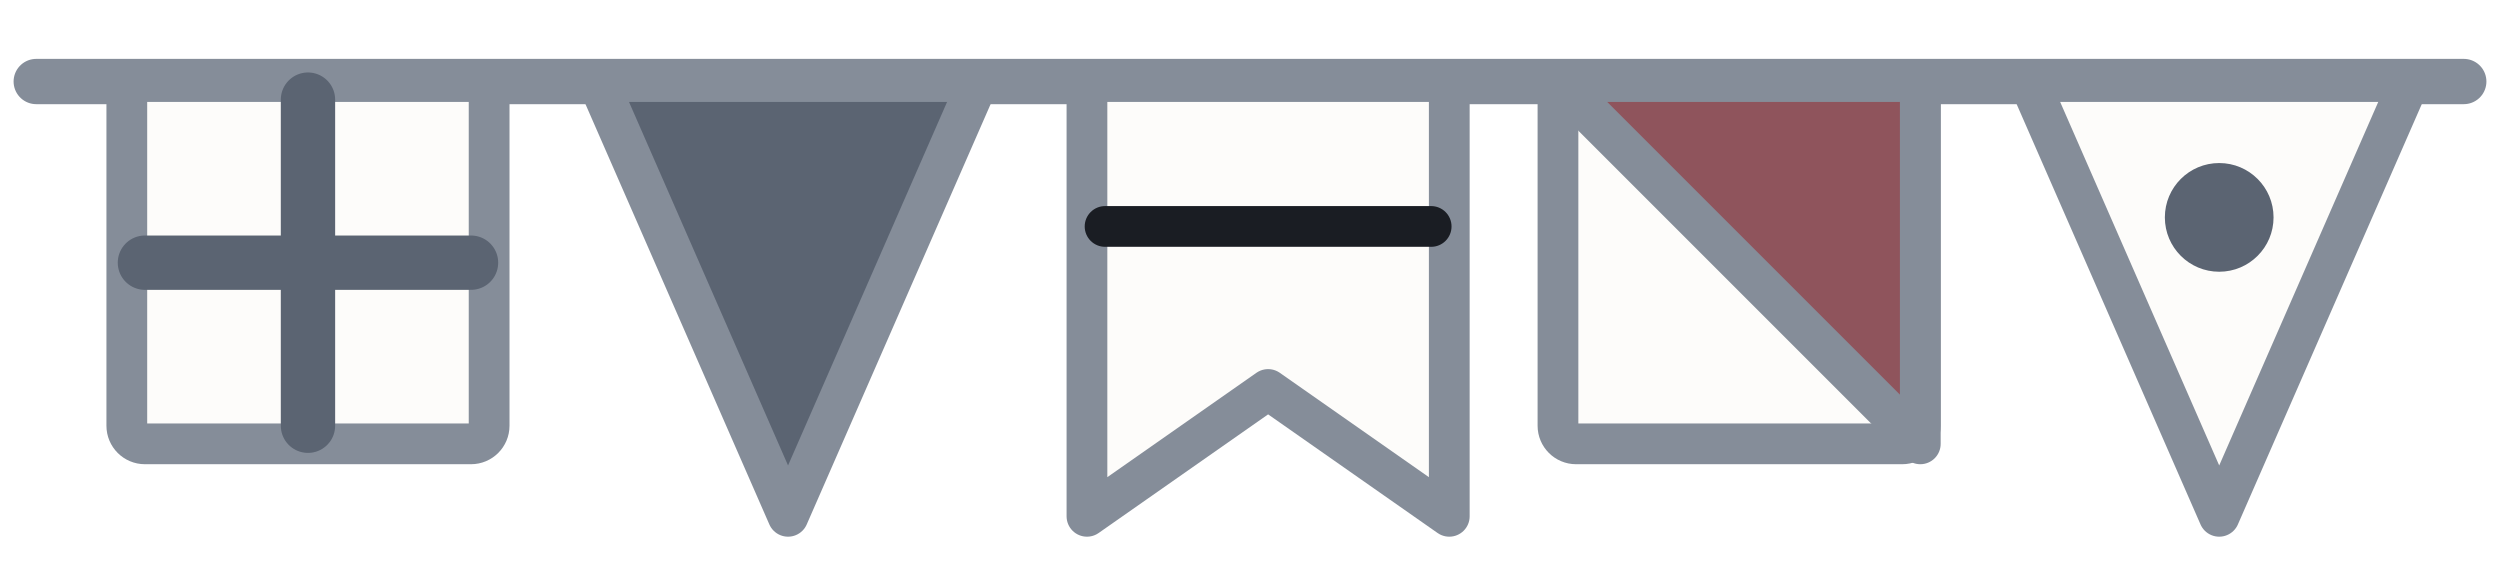
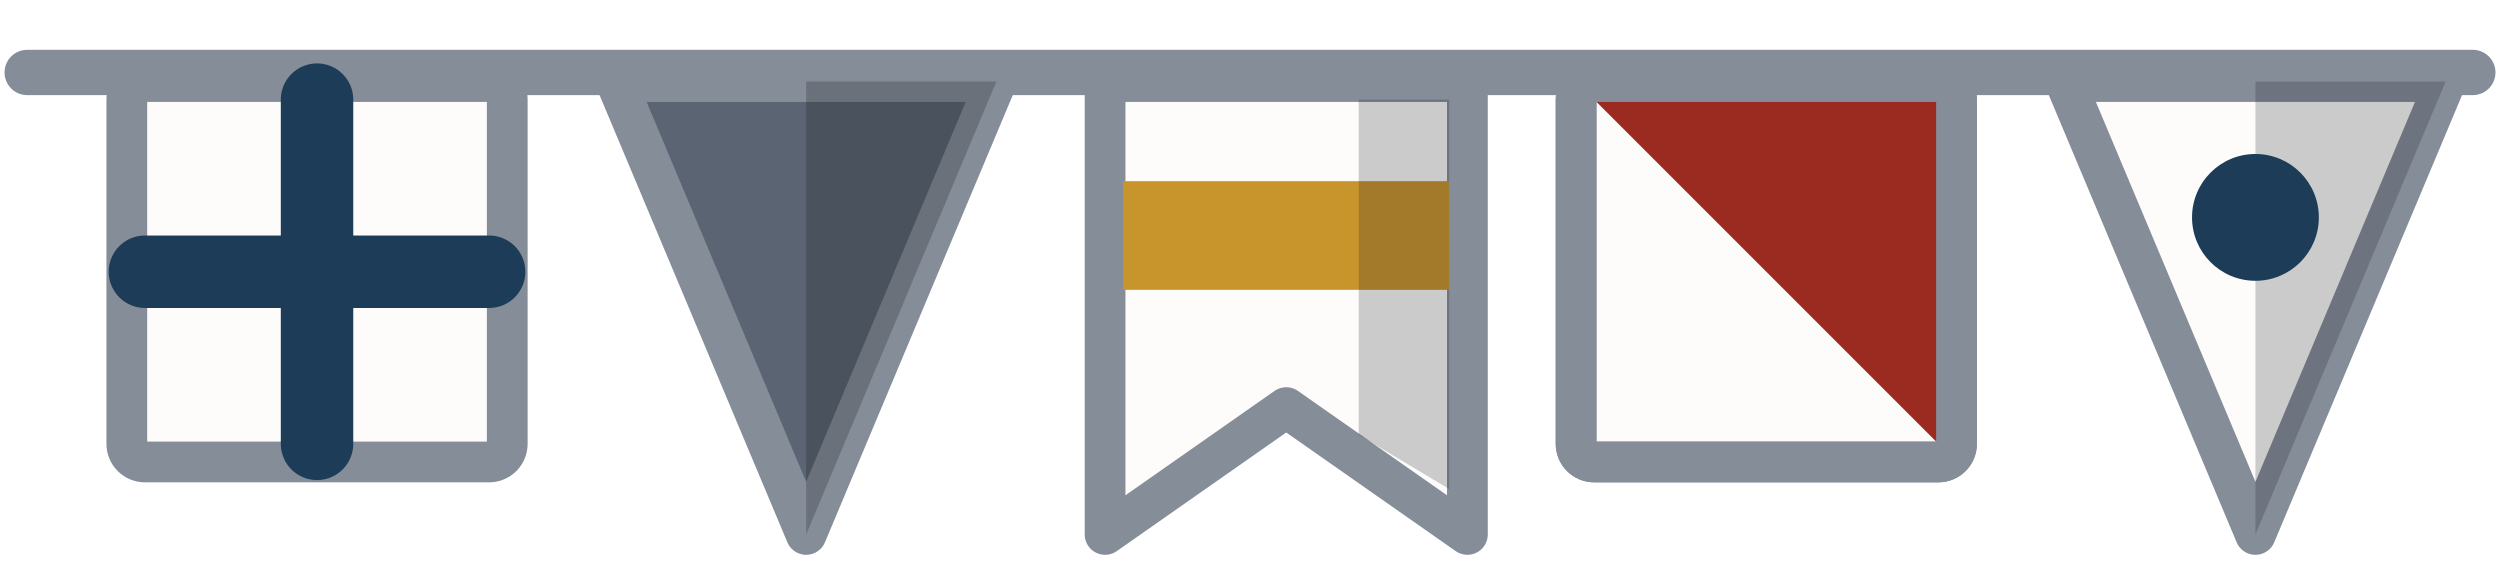
<svg xmlns="http://www.w3.org/2000/svg" viewBox="0 0 276 64" stroke-linecap="round" stroke-linejoin="round">
-   <path d="M4 9H272" fill="none" stroke="#858d99" stroke-width="5" />
-   <rect x="14" y="9" width="40" height="40" rx="2" fill="#fdfcfa" stroke="#858d99" stroke-width="4.5" />
-   <path d="M34 11V47M16 29H52" fill="none" stroke="#5b6472" stroke-width="6" />
-   <path d="M66 9H108L87 57Z" fill="#5b6472" stroke="#858d99" stroke-width="4.5" />
-   <path d="M120 9H160V57L140 43L120 57Z" fill="#fdfcfa" stroke="#858d99" stroke-width="4.5" />
-   <path d="M122 25H158" fill="none" stroke="#1a1d23" stroke-width="4.5" />
-   <rect x="172" y="9" width="40" height="40" rx="2" fill="#fdfcfa" stroke="#858d99" stroke-width="4.5" />
-   <path d="M172 9H212V49Z" fill="#8f545c" stroke="#858d99" stroke-width="4.5" />
-   <path d="M224 9H266L245 57Z" fill="#fdfcfa" stroke="#858d99" stroke-width="4.5" />
-   <circle cx="245" cy="24" r="6" fill="#5b6472" stroke="none" />
+   <path d="M3 8H273" fill="none" stroke="#858d99" stroke-width="5" />
+   <rect x="14" y="9" width="42" height="42" rx="2" fill="#fdfcfa" stroke="#858d99" stroke-width="4.5" />
+   <path d="M35 11V49M16 30H54" fill="none" stroke="#1d3c58" stroke-width="8" />
+   <path d="M68 9H110L89 59Z" fill="#5b6472" stroke="#858d99" stroke-width="4.5" />
+   <path d="M89 9H110L89 59Z" fill="#1a1d23" stroke="none" opacity="0.26" />
+   <path d="M122 9H162V59L142 45L122 59Z" fill="#fdfcfa" stroke="#858d99" stroke-width="4.5" />
+   <rect x="124" y="20" width="36" height="12" fill="#c8952c" stroke="none" />
+   <path d="M150 11H160V54L150 48Z" fill="#1a1d23" stroke="none" opacity="0.22" />
+   <rect x="174" y="9" width="42" height="42" rx="2" fill="#fdfcfa" stroke="#858d99" stroke-width="4.5" />
+   <path d="M174 9H216V51Z" fill="#9b2a20" stroke="none" />
+   <rect x="174" y="9" width="42" height="42" rx="2" fill="none" stroke="#858d99" stroke-width="4.5" />
+   <path d="M228 9H270L249 59Z" fill="#fdfcfa" stroke="#858d99" stroke-width="4.5" />
+   <path d="M249 9H270L249 59Z" fill="#1a1d23" stroke="none" opacity="0.22" />
+   <circle cx="249" cy="24" r="7" fill="#1d3c58" stroke="none" />
</svg>
